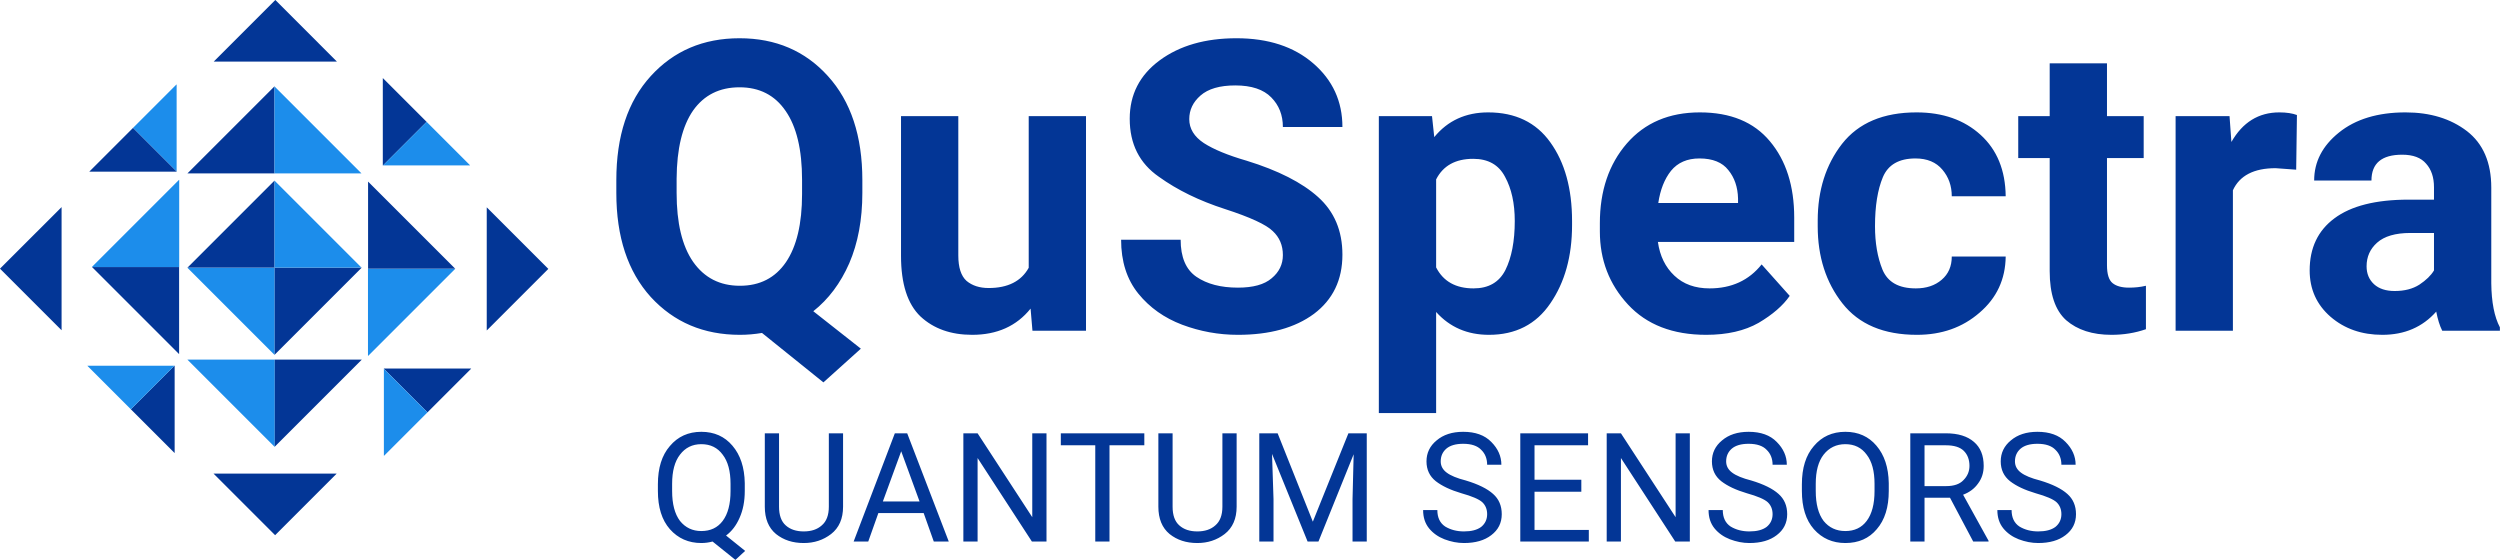
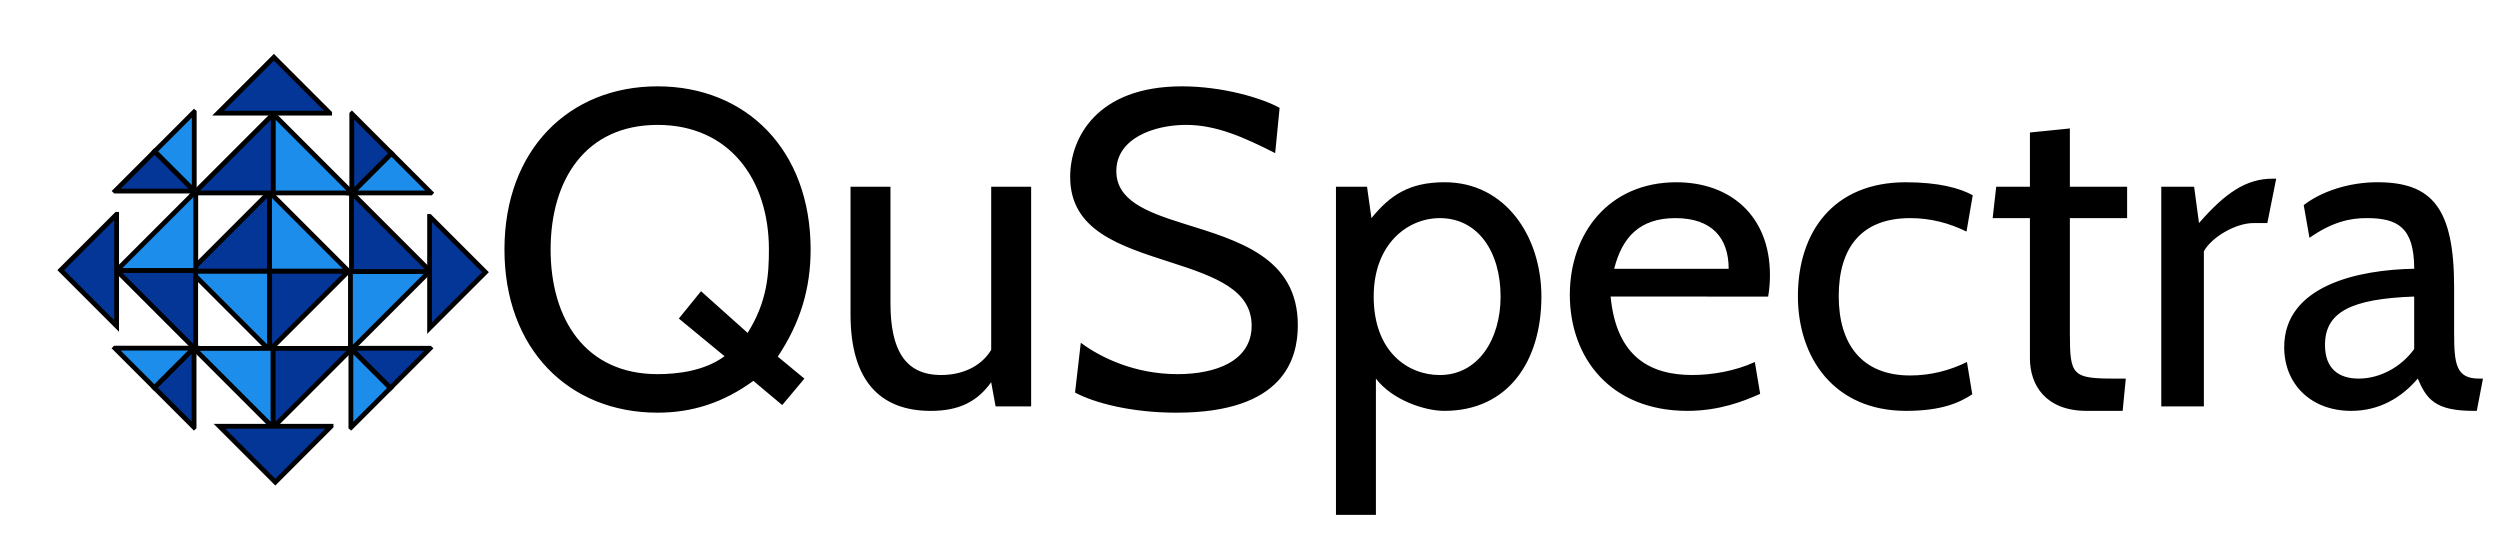
<svg xmlns="http://www.w3.org/2000/svg" width="104.315mm" height="23.359mm" viewBox="0 0 104.315 23.359" version="1.1" id="svg1">
  <defs id="defs1" />
  <g id="layer1" transform="translate(-46.97842,-188.7167)">
-     <g id="g11-5-3" transform="matrix(0.2590736,0,0,0.2590736,42.54045,-110.3706)">
-       <path id="rect1-1-8" style="fill:#1c8deb;fill-opacity:1;stroke-width:0" d="M 90.805,135.554 H 76.762 l -0.016,0.016 14.032,14.031 0.027,-0.027 z" />
-       <path id="path5-1-0" style="fill:#033696;fill-opacity:1;stroke-width:0" d="m 90.805,135.554 v 14.02 l 14.004,-14.004 -0.016,-0.016 z" />
-       <g id="g7-9-0-5" transform="translate(0.01543503,14.81466)">
-         <path id="rect1-2-8-6" style="fill:#1c8deb;fill-opacity:1;stroke-width:0" d="M 90.805,135.554 H 76.762 l -0.016,0.016 14.032,14.031 0.027,-0.027 z" />
-         <path id="path5-2-5-6" style="fill:#033696;fill-opacity:1;stroke-width:0" d="m 90.805,135.554 v 14.02 l 14.004,-14.004 -0.016,-0.016 z" />
-       </g>
-       <path id="path4-0-4" style="fill:#033696;fill-opacity:1;stroke-width:0" d="m 90.789,121.551 -0.012,-0.012 -14.016,14.016 h 14.028 z" />
-       <g id="g8-6-0" transform="matrix(-1,0,0,1,205.088,-1.058333)">
-         <path id="rect1-3-4-0" style="fill:#1c8deb;fill-opacity:1;stroke-width:0" d="M 99.255,136.782 H 85.212 l -0.016,0.016 14.032,14.031 0.027,-0.027 z" />
-         <path id="path4-6-6-4" style="fill:#033696;fill-opacity:1;stroke-width:0" d="m 99.239,122.779 -0.012,-0.012 -14.016,14.016 h 14.028 z" />
-       </g>
-       <path id="rect1-3-2-2-6" style="fill:#1c8deb;fill-opacity:1;stroke-width:0" d="M 75.429,135.459 H 61.386 l -0.016,-0.016 14.032,-14.031 0.027,0.027 z" />
-       <g id="g9-5-2">
-         <path id="rect1-3-2-4-8-6" style="fill:#033696;fill-opacity:1;stroke-width:0" d="m 75.018,120.061 -7.018,-7.019 -7.04,7.04 0.015,0.015 h 14.043 z" />
-         <path id="path9-6-7" style="fill:#1c8deb;fill-opacity:1;stroke-width:0" d="m 74.99,106.051 -6.991,6.991 7.018,7.019 V 106.079 Z" />
-       </g>
-       <g id="g9-3-2-5" transform="rotate(180,91.70653,135.9539)">
-         <path id="rect1-3-2-4-0-8-6" style="fill:#033696;fill-opacity:1;stroke-width:0" d="m 75.018,120.061 -7.018,-7.019 -7.04,7.04 0.015,0.015 h 14.043 z" />
-         <path id="path9-7-4-9" style="fill:#1c8deb;fill-opacity:1;stroke-width:0" d="m 74.99,106.051 -6.991,6.991 7.018,7.019 V 106.079 Z" />
-       </g>
-       <g id="g9-3-8-7-8" transform="rotate(90,92.12202,136.1969)">
-         <path id="rect1-3-2-4-0-4-2-7" style="fill:#033696;fill-opacity:1;stroke-width:0" d="m 75.018,120.061 -7.018,-7.019 -7.04,7.04 0.015,0.015 h 14.043 z" />
-         <path id="path9-7-3-4-2" style="fill:#1c8deb;fill-opacity:1;stroke-width:0" d="m 74.99,106.051 -6.991,6.991 7.018,7.019 V 106.079 Z" />
-       </g>
-       <g id="g9-3-8-2-0-8" transform="rotate(-90,90.10728,137.2477)">
-         <g id="g10-6-2" transform="translate(0.989346,1.740036)">
-           <path id="rect1-3-2-4-0-4-0-2-9" style="fill:#033696;fill-opacity:1;stroke-width:0" d="m 75.018,120.061 -7.018,-7.019 -7.04,7.04 0.015,0.015 h 14.043 z" />
-           <path id="path9-7-3-6-9-9" style="fill:#1c8deb;fill-opacity:1;stroke-width:0" d="m 74.99,106.051 -6.991,6.991 7.018,7.019 V 106.079 Z" />
-         </g>
-       </g>
-       <path id="path4-6-0-9-6" style="fill:#033696;fill-opacity:1;stroke-width:0" d="m 75.414,149.463 -0.012,0.012 -14.016,-14.016 h 14.028 z" />
-       <path id="path6-0-0" style="fill:#1c8deb;fill-opacity:1;stroke-width:0" d="m 90.789,121.551 v 14.004 h 14.004 z" />
-       <path id="path4-20-8-2" style="fill:#033696;fill-opacity:1;stroke-width:0" d="m 90.783,106.374 -0.012,-0.012 -14.016,14.016 h 14.028 z" />
-       <path id="path4-20-5-1-7" style="fill:#033696;fill-opacity:1;stroke-width:0" d="m 100.814,102.352 -10e-6,0.017 -19.821,-1e-5 9.919,-9.919 z" />
-       <path id="path4-20-5-5-3-6" style="fill:#033696;fill-opacity:1;stroke-width:0" d="m 100.779,168.742 -1e-5,-0.017 -19.821,1e-5 9.919,9.919 z" />
-       <path id="path4-20-5-7-1-1" style="fill:#033696;fill-opacity:1;stroke-width:0" d="m 56.47,125.82 0.017,1e-5 -1e-5,19.821 -9.919,-9.919 z" />
-       <path id="path4-20-5-5-4-1-3" style="fill:#033696;fill-opacity:1;stroke-width:0" d="m 124.978,125.855 -0.017,10e-6 1e-5,19.821 9.919,-9.919 z" />
-       <path id="path6-2-0-2" style="fill:#1c8deb;fill-opacity:1;stroke-width:0" d="m 90.783,106.374 v 14.004 h 14.004 z" />
-     </g>
-     <text xml:space="preserve" style="font-style:normal;font-variant:normal;font-weight:normal;font-stretch:normal;font-size:16.933px;font-family:Roboto;-inkscape-font-specification:Roboto;fill:#033696;fill-opacity:1;stroke:#000000;stroke-width:0.1;stroke-dasharray:none;stroke-opacity:1" x="79.636" y="-70.502" id="text11-3-15">
-       <tspan id="tspan11-4-99" style="font-weight:bold;font-size:16.933px;stroke-width:0.1" x="79.636" y="-70.502">QuSpectra</tspan>
-     </text>
-     <g id="g11-5-3-1" transform="matrix(0.2590736,0,0,0.2590736,40.86666,-68.4655)">
-       <path id="rect1-1-8-0" style="fill:#1c8deb;fill-opacity:1;stroke-width:0" d="M 90.805,135.554 H 76.762 l -0.016,0.016 14.032,14.031 0.027,-0.027 z" />
-       <path id="path5-1-0-7" style="fill:#033696;fill-opacity:1;stroke-width:0" d="m 90.805,135.554 v 14.02 l 14.004,-14.004 -0.016,-0.016 z" />
-       <g id="g7-9-0-5-5" transform="translate(0.01543503,14.81466)">
-         <path id="rect1-2-8-6-8" style="fill:#1c8deb;fill-opacity:1;stroke-width:0" d="M 90.805,135.554 H 76.762 l -0.016,0.016 14.032,14.031 0.027,-0.027 z" />
-         <path id="path5-2-5-6-7" style="fill:#033696;fill-opacity:1;stroke-width:0" d="m 90.805,135.554 v 14.02 l 14.004,-14.004 -0.016,-0.016 z" />
-       </g>
-       <path id="path4-0-4-0" style="fill:#033696;fill-opacity:1;stroke-width:0" d="m 90.789,121.551 -0.012,-0.012 -14.016,14.016 h 14.028 z" />
-       <g id="g8-6-0-4" transform="matrix(-1,0,0,1,205.088,-1.058333)">
-         <path id="rect1-3-4-0-8" style="fill:#1c8deb;fill-opacity:1;stroke-width:0" d="M 99.255,136.782 H 85.212 l -0.016,0.016 14.032,14.031 0.027,-0.027 z" />
-         <path id="path4-6-6-4-0" style="fill:#033696;fill-opacity:1;stroke-width:0" d="m 99.239,122.779 -0.012,-0.012 -14.016,14.016 h 14.028 z" />
-       </g>
-       <path id="rect1-3-2-2-6-4" style="fill:#1c8deb;fill-opacity:1;stroke-width:0" d="M 75.429,135.459 H 61.386 l -0.016,-0.016 14.032,-14.031 0.027,0.027 z" />
-       <g id="g9-5-2-2">
-         <path id="rect1-3-2-4-8-6-9" style="fill:#033696;fill-opacity:1;stroke-width:0" d="m 75.018,120.061 -7.018,-7.019 -7.04,7.04 0.015,0.015 h 14.043 z" />
-         <path id="path9-6-7-6" style="fill:#1c8deb;fill-opacity:1;stroke-width:0" d="m 74.99,106.051 -6.991,6.991 7.018,7.019 V 106.079 Z" />
-       </g>
-       <g id="g9-3-2-5-1" transform="rotate(180,91.70653,135.9539)">
-         <path id="rect1-3-2-4-0-8-6-0" style="fill:#033696;fill-opacity:1;stroke-width:0" d="m 75.018,120.061 -7.018,-7.019 -7.04,7.04 0.015,0.015 h 14.043 z" />
-         <path id="path9-7-4-9-4" style="fill:#1c8deb;fill-opacity:1;stroke-width:0" d="m 74.99,106.051 -6.991,6.991 7.018,7.019 V 106.079 Z" />
-       </g>
-       <g id="g9-3-8-7-8-2" transform="rotate(90,92.12202,136.1969)">
-         <path id="rect1-3-2-4-0-4-2-7-2" style="fill:#033696;fill-opacity:1;stroke-width:0" d="m 75.018,120.061 -7.018,-7.019 -7.04,7.04 0.015,0.015 h 14.043 z" />
-         <path id="path9-7-3-4-2-2" style="fill:#1c8deb;fill-opacity:1;stroke-width:0" d="m 74.99,106.051 -6.991,6.991 7.018,7.019 V 106.079 Z" />
-       </g>
-       <g id="g9-3-8-2-0-8-0" transform="rotate(-90,90.10728,137.2477)">
-         <g id="g10-6-2-5" transform="translate(0.989346,1.740036)">
-           <path id="rect1-3-2-4-0-4-0-2-9-5" style="fill:#033696;fill-opacity:1;stroke-width:0" d="m 75.018,120.061 -7.018,-7.019 -7.04,7.04 0.015,0.015 h 14.043 z" />
-           <path id="path9-7-3-6-9-9-2" style="fill:#1c8deb;fill-opacity:1;stroke-width:0" d="m 74.99,106.051 -6.991,6.991 7.018,7.019 V 106.079 Z" />
-         </g>
-       </g>
-       <path id="path4-6-0-9-6-9" style="fill:#033696;fill-opacity:1;stroke-width:0" d="m 75.414,149.463 -0.012,0.012 -14.016,-14.016 h 14.028 z" />
-       <path id="path6-0-0-0" style="fill:#1c8deb;fill-opacity:1;stroke-width:0" d="m 90.789,121.551 v 14.004 h 14.004 z" />
-       <path id="path4-20-8-2-2" style="fill:#033696;fill-opacity:1;stroke-width:0" d="m 90.783,106.374 -0.012,-0.012 -14.016,14.016 h 14.028 z" />
-       <path id="path4-20-5-1-7-8" style="fill:#033696;fill-opacity:1;stroke-width:0" d="m 100.814,102.352 -10e-6,0.017 -19.821,-1e-5 9.919,-9.919 z" />
-       <path id="path4-20-5-5-3-6-3" style="fill:#033696;fill-opacity:1;stroke-width:0" d="m 100.779,168.742 -1e-5,-0.017 -19.821,1e-5 9.919,9.919 z" />
-       <path id="path4-20-5-7-1-1-8" style="fill:#033696;fill-opacity:1;stroke-width:0" d="m 56.47,125.82 0.017,1e-5 -1e-5,19.821 -9.919,-9.919 z" />
-       <path id="path4-20-5-5-4-1-3-0" style="fill:#033696;fill-opacity:1;stroke-width:0" d="m 124.978,125.855 -0.017,10e-6 1e-5,19.821 9.919,-9.919 z" />
-       <path id="path6-2-0-2-4" style="fill:#1c8deb;fill-opacity:1;stroke-width:0" d="m 90.783,106.374 v 14.004 h 14.004 z" />
-     </g>
-     <text xml:space="preserve" style="font-style:normal;font-variant:normal;font-weight:normal;font-stretch:normal;font-size:16.933px;font-family:Roboto;-inkscape-font-specification:Roboto;fill:#033696;fill-opacity:1;stroke:#000000;stroke-width:0.1;stroke-dasharray:none;stroke-opacity:1" x="77.962" y="-28.597" id="text11-3-15-0">
-       <tspan id="tspan11-4-99-9" style="font-weight:bold;font-size:16.933px;stroke-width:0.1" x="77.962" y="-28.597">QUSPECTRA</tspan>
-     </text>
-     <g id="g13">
-       <g id="g14">
-         <path id="rect1-1" style="fill:#1c8deb;fill-opacity:1;stroke-width:0" d="m 58.439,199.884 h -3.638 l -0.004,0.004 3.635,3.635 0.007,-0.007 z" />
-         <path id="path5-1" style="fill:#033696;fill-opacity:1;stroke-width:0" d="m 58.439,199.884 v 3.632 l 3.628,-3.628 -0.004,-0.004 z" />
-         <g id="g7-9-0" transform="matrix(0.2590736,0,0,0.2590736,34.91788,168.6036)">
-           <path id="rect1-2-8" style="fill:#1c8deb;fill-opacity:1;stroke-width:0" d="M 90.805,135.554 H 76.762 l -0.016,0.016 14.032,14.031 0.027,-0.027 z" />
-           <path id="path5-2-5" style="fill:#033696;fill-opacity:1;stroke-width:0" d="m 90.805,135.554 v 14.02 l 14.004,-14.004 -0.016,-0.016 z" />
-         </g>
-         <path id="path4-0" style="fill:#033696;fill-opacity:1;stroke-width:0" d="m 58.435,196.256 -0.003,-0.003 -3.631,3.631 h 3.634 z" />
-         <g id="g8-6" transform="matrix(-0.2590736,0,0,0.2590736,88.04678,164.4913)">
-           <path id="rect1-3-4" style="fill:#1c8deb;fill-opacity:1;stroke-width:0" d="M 99.255,136.782 H 85.212 l -0.016,0.016 14.032,14.031 0.027,-0.027 z" />
-           <path id="path4-6-6" style="fill:#033696;fill-opacity:1;stroke-width:0" d="m 99.239,122.779 -0.012,-0.012 -14.016,14.016 h 14.028 z" />
-         </g>
-         <path id="rect1-3-2-2" style="fill:#1c8deb;fill-opacity:1;stroke-width:0" d="m 54.456,199.859 h -3.638 l -0.004,-0.004 3.635,-3.635 0.007,0.007 z" />
-         <g id="g9-5" transform="matrix(0.2590736,0,0,0.2590736,34.91389,164.7655)">
-           <path id="rect1-3-2-4-8" style="fill:#033696;fill-opacity:1;stroke-width:0" d="m 75.018,120.061 -7.018,-7.019 -7.04,7.04 0.015,0.015 h 14.043 z" />
-           <path id="path9-6" style="fill:#1c8deb;fill-opacity:1;stroke-width:0" d="m 74.99,106.051 -6.991,6.991 7.018,7.019 V 106.079 Z" />
-         </g>
-         <path id="rect1-3-2-4-0-8" style="fill:#033696;fill-opacity:1;stroke-width:0" d="m 62.996,204.105 1.818,1.818 1.824,-1.824 -0.004,-0.004 h -3.638 z" />
-         <path id="path9-7-4" style="fill:#1c8deb;fill-opacity:1;stroke-width:0" d="m 63.003,207.735 1.811,-1.811 -1.818,-1.818 v 3.623 z" />
-         <g id="g9-3-8-7" transform="matrix(0,0.2590736,-0.2590736,0,94.06529,176.1841)">
-           <path id="rect1-3-2-4-0-4-2" style="fill:#033696;fill-opacity:1;stroke-width:0" d="m 75.018,120.061 -7.018,-7.019 -7.04,7.04 0.015,0.015 h 14.043 z" />
-           <path id="path9-7-3-4" style="fill:#1c8deb;fill-opacity:1;stroke-width:0" d="m 74.99,106.051 -6.991,6.991 7.018,7.019 V 106.079 Z" />
-         </g>
-         <g id="g9-3-8-2-0" transform="matrix(0,-0.2590736,0.2590736,0,22.70104,223.6672)">
-           <g id="g10-6" transform="translate(0.989346,1.740036)">
-             <path id="rect1-3-2-4-0-4-0-2" style="fill:#033696;fill-opacity:1;stroke-width:0" d="m 75.018,120.061 -7.018,-7.019 -7.04,7.04 0.015,0.015 h 14.043 z" />
-             <path id="path9-7-3-6-9" style="fill:#1c8deb;fill-opacity:1;stroke-width:0" d="m 74.99,106.051 -6.991,6.991 7.018,7.019 V 106.079 Z" />
-           </g>
-         </g>
-         <path id="path4-6-0-9" style="fill:#033696;fill-opacity:1;stroke-width:0" d="m 54.452,203.487 -0.003,0.003 -3.631,-3.631 h 3.634 z" />
-         <path id="path6-0" style="fill:#1c8deb;fill-opacity:1;stroke-width:0" d="m 58.435,196.256 v 3.628 h 3.628 z" />
-         <path id="path4-20-8" style="fill:#033696;fill-opacity:1;stroke-width:0" d="m 58.433,192.324 -0.003,-0.003 -3.631,3.631 h 3.634 z" />
-         <path id="path4-20-5-1" style="fill:#033696;fill-opacity:1;stroke-width:0" d="m 61.032,191.282 -3e-6,0.004 -5.135,-1e-5 2.57,-2.57 z" />
-         <path id="path4-20-5-5-3" style="fill:#033696;fill-opacity:1;stroke-width:0" d="m 61.023,208.482 -2e-6,-0.004 h -5.135 l 2.57,2.57 z" />
-         <path id="path4-20-5-7-1" style="fill:#033696;fill-opacity:1;stroke-width:0" d="m 49.544,197.362 h 0.004 l -2e-6,5.135 -2.57,-2.57 z" />
-         <path id="path4-20-5-5-4-1" style="fill:#033696;fill-opacity:1;stroke-width:0" d="m 67.292,197.371 h -0.004 l 2e-6,5.135 2.57,-2.57 z" />
-         <path id="path6-2-0" style="fill:#1c8deb;fill-opacity:1;stroke-width:0" d="m 58.433,192.324 v 3.628 h 3.628 z" />
-       </g>
-       <text xml:space="preserve" style="font-style:normal;font-variant:normal;font-weight:normal;font-stretch:normal;font-size:16.933px;font-family:Roboto;-inkscape-font-specification:Roboto;fill:#033696;fill-opacity:1;stroke:none;stroke-width:0.1;stroke-dasharray:none;stroke-opacity:1" x="72.009" y="202.517" id="text11-3">
-         <tspan id="tspan11-4" style="font-weight:bold;font-size:16.933px;stroke:none;stroke-width:0.1" x="72.009" y="202.517">QuSpectra</tspan>
-       </text>
-       <text xml:space="preserve" style="font-style:normal;font-variant:normal;font-weight:normal;font-stretch:normal;font-size:6.35px;font-family:Roboto;-inkscape-font-specification:Roboto;fill:#033696;fill-opacity:1;stroke:none;stroke-width:0.1;stroke-dasharray:none;stroke-opacity:1" x="74.085" y="211.313" id="text11-3-1">
-         <tspan id="tspan11-4-9" style="font-weight:normal;font-size:6.35px;stroke:none;stroke-width:0.1" x="74.085" y="211.313">QUANTUM SENSORS</tspan>
-       </text>
-     </g>
    <text xml:space="preserve" style="font-style:normal;font-variant:normal;font-weight:normal;font-stretch:normal;font-size:6.35px;font-family:Roboto;-inkscape-font-specification:Roboto;fill:#033696;fill-opacity:1;stroke:#000000;stroke-width:0.1;stroke-dasharray:none;stroke-opacity:1" x="64.796" y="224.76" id="text11-3-1-9">
      <tspan id="tspan11-4-9-3" style="font-weight:normal;font-size:6.35px;stroke-width:0.1" x="64.796" y="224.76" />
    </text>
-     <text xml:space="preserve" style="font-style:normal;font-variant:normal;font-weight:normal;font-stretch:normal;font-size:6.35px;font-family:Roboto;-inkscape-font-specification:Roboto;fill:#033696;fill-opacity:1;stroke:#000000;stroke-width:0.1;stroke-dasharray:none;stroke-opacity:1" x="93.23" y="-21.68" id="text11-3-1-2">
-       <tspan id="tspan11-4-9-5" style="font-weight:normal;font-size:6.35px;stroke-width:0.1" x="93.23" y="-21.68">QUANTUM SENSORS</tspan>
-     </text>
+     <g id="g1" transform="matrix(0.9068137,0,0,0.9068137,-0.6265171,229.0972)">
+       <g id="g2" transform="translate(0.5127525,0.231525)">
+         <path id="rect1-1-8-0" style="fill:#1c8deb;fill-opacity:1;stroke-width:0.221;stroke-dasharray:none;stroke:#000000;stroke-opacity:1" d="m 64.392,-32.289 h -3.638 l -0.004,0.004 3.635,3.635 0.007,-0.007 z" />
+         <path id="path5-1-0-7" style="fill:#033696;fill-opacity:1;stroke-width:0.221;stroke-dasharray:none;stroke:#000000;stroke-opacity:1" d="m 64.392,-32.289 v 3.632 l 3.628,-3.628 -0.004,-0.004 z" />
+         <path id="rect1-2-8-6-8" style="fill:#1c8deb;fill-opacity:1;stroke-width:0.221;stroke-dasharray:none;stroke:#000000;stroke-opacity:1" d="m 64.554,-28.731 h -3.638 l -0.004,0.004 3.635,3.635 0.007,-0.007 z" />
+         <path id="path5-2-5-6-7" style="fill:#033696;fill-opacity:1;stroke-width:0.221;stroke-dasharray:none;stroke:#000000;stroke-opacity:1" d="m 64.554,-28.731 v 3.632 l 3.628,-3.628 -0.004,-0.004 z" />
+         <path id="path4-0-4-0" style="fill:#033696;fill-opacity:1;stroke-width:0.221;stroke-dasharray:none;stroke:#000000;stroke-opacity:1" d="m 64.388,-35.917 -0.003,-0.003 -3.631,3.631 h 3.634 z" />
+         <path id="rect1-3-4-0-8" style="fill:#1c8deb;fill-opacity:1;stroke-width:0.221;stroke-dasharray:none;stroke:#000000;stroke-opacity:1" d="m 68.11,-32.28 h 3.638 l 0.004,0.004 -3.635,3.635 -0.007,-0.007 z" />
+         <path id="path4-6-6-4-0" style="fill:#033696;fill-opacity:1;stroke-width:0.221;stroke-dasharray:none;stroke:#000000;stroke-opacity:1" d="m 68.158,-35.895 0.003,-0.003 3.631,3.631 h -3.634 z" />
+         <path id="rect1-3-2-2-6-4" style="fill:#1c8deb;fill-opacity:1;stroke-width:0.221;stroke-dasharray:none;stroke:#000000;stroke-opacity:1" d="m 60.992,-32.313 h -3.638 l -0.004,-0.004 3.635,-3.635 0.007,0.007 z" />
+         <path id="rect1-3-2-4-8-6-9" style="fill:#033696;fill-opacity:1;stroke-width:0.221;stroke:#000000;stroke-opacity:1;stroke-dasharray:none" d="m 60.922,-35.98 -1.818,-1.818 -1.824,1.824 0.004,0.004 h 3.638 z" />
+         <path id="path9-6-7-6" style="fill:#1c8deb;fill-opacity:1;stroke-width:0.221;stroke:#000000;stroke-opacity:1;stroke-dasharray:none" d="m 60.915,-39.609 -1.811,1.811 1.818,1.818 v -3.623 z" />
+         <path id="rect1-3-2-4-0-8-6-0" style="fill:#033696;fill-opacity:1;stroke-width:0.221;stroke-dasharray:none;stroke:#000000;stroke-opacity:1" d="m 68.13,-28.726 1.818,1.818 1.824,-1.824 -0.004,-0.004 h -3.638 z" />
+         <path id="path9-7-4-9-4" style="fill:#1c8deb;fill-opacity:1;stroke-width:0.221;stroke-dasharray:none;stroke:#000000;stroke-opacity:1" d="m 68.137,-25.096 1.811,-1.811 -1.818,-1.818 v 3.623 z" />
+         <path id="rect1-3-2-4-0-4-2-7-2" style="fill:#033696;fill-opacity:1;stroke-width:0.221;stroke-dasharray:none;stroke:#000000;stroke-opacity:1" d="m 68.181,-35.883 1.818,-1.818 -1.824,-1.824 -0.004,0.004 v 3.638 z" />
+         <path id="path9-7-3-4-2-2" style="fill:#1c8deb;fill-opacity:1;stroke-width:0.221;stroke-dasharray:none;stroke:#000000;stroke-opacity:1" d="m 71.811,-35.89 -1.811,-1.811 -1.818,1.818 h 3.623 z" />
+         <g id="g10-6-2-5" transform="matrix(0,-0.2590736,0.2590736,0,29.79973,-9.307959)" style="stroke:#000000;stroke-opacity:1;stroke-width:0.851;stroke-dasharray:none">
+           <path id="rect1-3-2-4-0-4-0-2-9-5" style="fill:#033696;fill-opacity:1;stroke-width:0.851;stroke:#000000;stroke-opacity:1;stroke-dasharray:none" d="m 75.018,120.061 -7.018,-7.019 -7.04,7.04 0.015,0.015 h 14.043 z" />
+           <path id="path9-7-3-6-9-9-2" style="fill:#1c8deb;fill-opacity:1;stroke-width:0.851;stroke:#000000;stroke-opacity:1;stroke-dasharray:none" d="m 74.99,106.051 -6.991,6.991 7.018,7.019 V 106.079 Z" />
+         </g>
+         <path id="path4-6-0-9-6-9" style="fill:#033696;fill-opacity:1;stroke-width:0.221;stroke-dasharray:none;stroke:#000000;stroke-opacity:1" d="m 60.988,-28.685 -0.003,0.003 -3.631,-3.631 h 3.634 z" />
+         <path id="path6-0-0-0" style="fill:#1c8deb;fill-opacity:1;stroke-width:0.221;stroke-dasharray:none;stroke:#000000;stroke-opacity:1" d="m 64.388,-35.917 v 3.628 h 3.628 z" />
+         <path id="path4-20-8-2-2" style="fill:#033696;fill-opacity:1;stroke-width:0.221;stroke-dasharray:none;stroke:#000000;stroke-opacity:1" d="m 64.56,-39.513 -0.003,-0.003 -3.631,3.631 h 3.634 z" />
+         <path id="path4-20-5-5-3-6-3" style="fill:#033696;fill-opacity:1;stroke:#000000;stroke-width:0.221;stroke-dasharray:none;stroke-opacity:1" d="m 67.218,-25.143 -2e-6,-0.004 -5.135,3e-6 2.57,2.57 z" />
+         <path id="path4-20-5-7-1-1-8" style="fill:#033696;fill-opacity:1;stroke-width:0.221;stroke-dasharray:none;stroke:#000000;stroke-opacity:1" d="m 57.346,-34.898 0.004,3e-6 -2e-6,5.135 -2.57,-2.57 z" />
+         <path id="path4-20-5-5-4-1-3-0" style="fill:#033696;fill-opacity:1;stroke-width:0.221;stroke-dasharray:none;stroke:#000000;stroke-opacity:1" d="m 71.756,-34.802 -0.004,3e-6 2e-6,5.135 2.57,-2.57 z" />
+         <path id="path6-2-0-2-4" style="fill:#1c8deb;fill-opacity:1;stroke-width:0.221;stroke-dasharray:none;stroke:#000000;stroke-opacity:1" d="m 64.56,-39.513 v 3.628 h 3.628 z" />
+         <path style="font-size:19.756px;font-family:Cabin;-inkscape-font-specification:Cabin;fill:#000000;fill-opacity:1;stroke:none;stroke-width:0.333;stroke-dasharray:none;stroke-opacity:1" d="m 88.998,-27.34 -1.225,-1.011 c 1.041,-1.568 1.511,-3.135 1.511,-4.93 0,-4.579 -2.96,-7.508 -7.044,-7.508 -4.083,0 -7.044,2.929 -7.044,7.508 0,4.579 2.96,7.508 7.044,7.508 1.593,0 3.022,-0.454 4.41,-1.464 l 1.327,1.114 z m -6.758,-11.675 c 3.308,0 5.125,2.516 5.125,5.734 0,1.155 -0.082,2.413 -0.98,3.837 l -2.144,-1.918 -1.021,1.258 2.103,1.733 c -0.919,0.681 -2.164,0.825 -3.083,0.825 -3.308,0 -4.92,-2.516 -4.92,-5.734 0,-3.218 1.613,-5.734 4.92,-5.734 z m 17.191,12.953 v -10.107 h -1.838 v 7.508 c -0.49,0.804 -1.388,1.155 -2.307,1.155 -1.654,0 -2.328,-1.155 -2.328,-3.3 v -5.363 h -1.838 v 5.879 c 0,3.032 1.348,4.435 3.695,4.435 1.307,0 2.144,-0.433 2.777,-1.32 l 0.204,1.114 z m 6.697,0.289 c 4.941,0 5.574,-2.496 5.574,-4.022 0,-3.135 -2.756,-3.898 -5.268,-4.682 -1.715,-0.536 -3.083,-1.073 -3.083,-2.413 0,-1.506 1.735,-2.125 3.205,-2.125 1.429,0 2.715,0.598 4.104,1.299 l 0.204,-2.083 c -0.817,-0.454 -2.634,-0.99 -4.492,-0.99 -3.92,0 -5.145,2.372 -5.145,4.167 0,2.475 2.287,3.176 4.655,3.94 2.062,0.66 3.695,1.279 3.695,2.908 0,1.629 -1.654,2.228 -3.41,2.228 -1.94,0 -3.512,-0.743 -4.451,-1.444 l -0.265,2.29 c 0.878,0.474 2.573,0.928 4.675,0.928 z m 12.311,-0.083 c 2.96,0 4.471,-2.31 4.471,-5.26 0,-2.764 -1.654,-5.26 -4.451,-5.26 -1.633,0 -2.511,0.598 -3.369,1.65 l -0.204,-1.444 h -1.429 v 15.099 h 1.838 v -6.27 c 0.755,0.99 2.246,1.485 3.144,1.485 z m -0.204,-8.869 c 1.756,0 2.797,1.547 2.797,3.61 0,1.98 -1.041,3.61 -2.797,3.61 -1.47,0 -3.042,-1.073 -3.042,-3.61 0,-2.434 1.572,-3.61 3.042,-3.61 z m 15.109,3.61 c 0.061,-0.351 0.082,-0.701 0.082,-0.99 0,-2.723 -1.817,-4.27 -4.308,-4.27 -3.103,0 -4.9,2.351 -4.9,5.177 0,2.908 1.878,5.342 5.41,5.342 1.45,0 2.573,-0.433 3.348,-0.784 l -0.245,-1.464 c -0.898,0.413 -1.96,0.598 -2.879,0.598 -1.899,0 -3.491,-0.804 -3.757,-3.61 z m -4.267,-3.61 c 1.674,0 2.45,0.908 2.45,2.331 h -5.268 c 0.368,-1.464 1.184,-2.331 2.818,-2.331 z m 10.617,8.869 c 1.613,0 2.45,-0.371 3.042,-0.763 l -0.245,-1.485 c -0.796,0.392 -1.674,0.619 -2.613,0.619 -2.225,0 -3.287,-1.444 -3.287,-3.651 0,-2.248 1.062,-3.589 3.287,-3.589 0.939,0 1.797,0.227 2.593,0.619 l 0.286,-1.671 c -0.592,-0.33 -1.572,-0.598 -3.083,-0.598 -3.328,0 -4.961,2.29 -4.961,5.239 0,2.826 1.654,5.28 4.982,5.28 z m 10.106,-1.485 h -0.47 c -1.98,0 -2.103,-0.124 -2.103,-2.063 v -5.322 h 2.634 v -1.444 h -2.634 v -2.681 l -1.838,0.186 v 2.496 h -1.552 l -0.163,1.444 h 1.715 v 6.456 c 0,1.217 0.715,2.413 2.613,2.413 h 1.654 z m 6.921,-9.199 h -0.163 c -1.225,0 -2.185,0.66 -3.389,2.042 l -0.225,-1.671 h -1.511 v 10.107 h 1.96 v -7.137 c 0.347,-0.639 1.45,-1.299 2.287,-1.299 h 0.633 z m 9.514,9.199 h -0.184 c -1.062,0 -1.143,-0.681 -1.143,-2.125 v -2.063 c 0,-3.651 -1,-4.847 -3.532,-4.847 -1.327,0 -2.593,0.433 -3.389,1.052 l 0.265,1.506 c 1.062,-0.743 1.878,-0.908 2.634,-0.908 1.409,0 2.185,0.413 2.185,2.331 -2.552,0.041 -5.982,0.763 -5.982,3.61 0,1.691 1.225,2.929 3.083,2.929 1.286,0 2.307,-0.598 3.063,-1.485 0.408,0.949 0.796,1.485 2.573,1.485 h 0.143 z m -3.165,-1.361 c -0.592,0.825 -1.572,1.361 -2.552,1.361 -0.919,0 -1.552,-0.454 -1.552,-1.547 0,-1.506 1.184,-2.125 4.104,-2.228 z" id="text11-3-15-0" aria-label="QuSpectra" />
+         <path id="path4-20-5-1-7-8" style="fill:#033696;fill-opacity:1;stroke:#000000;stroke-width:0.221;stroke-dasharray:none;stroke-opacity:1" d="m 67.152,-39.561 -3e-6,0.004 -5.135,-2e-6 2.57,-2.57 z" />
+       </g>
+     </g>
  </g>
</svg>
